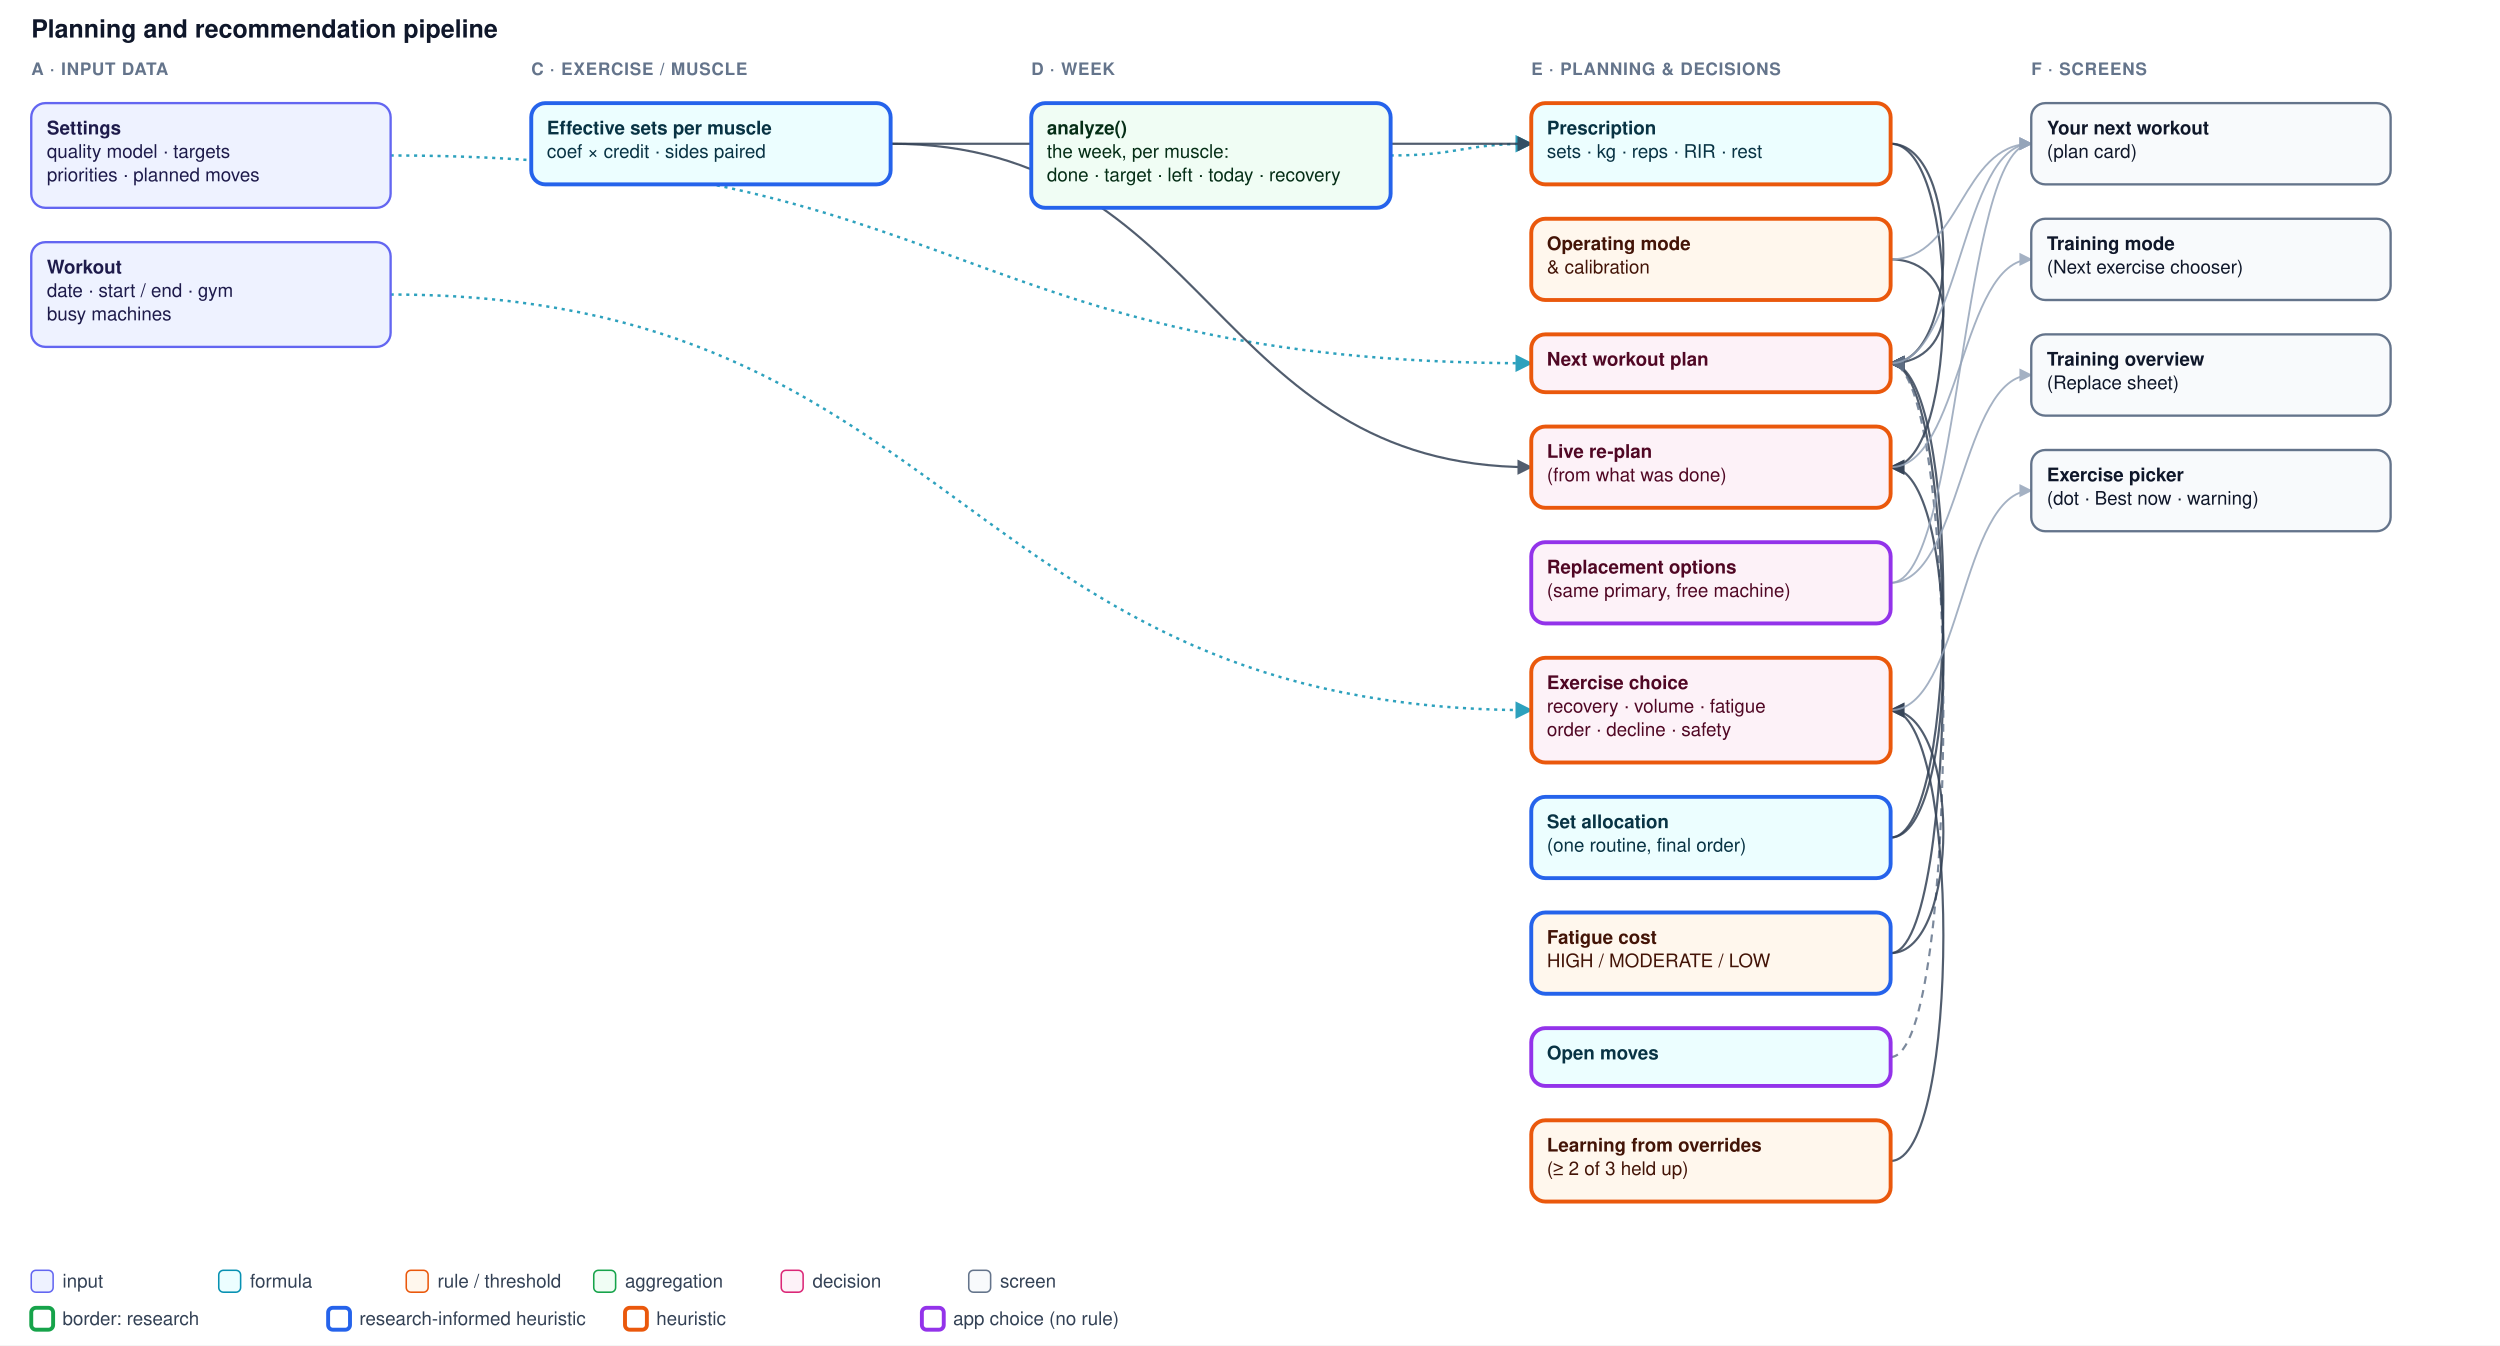
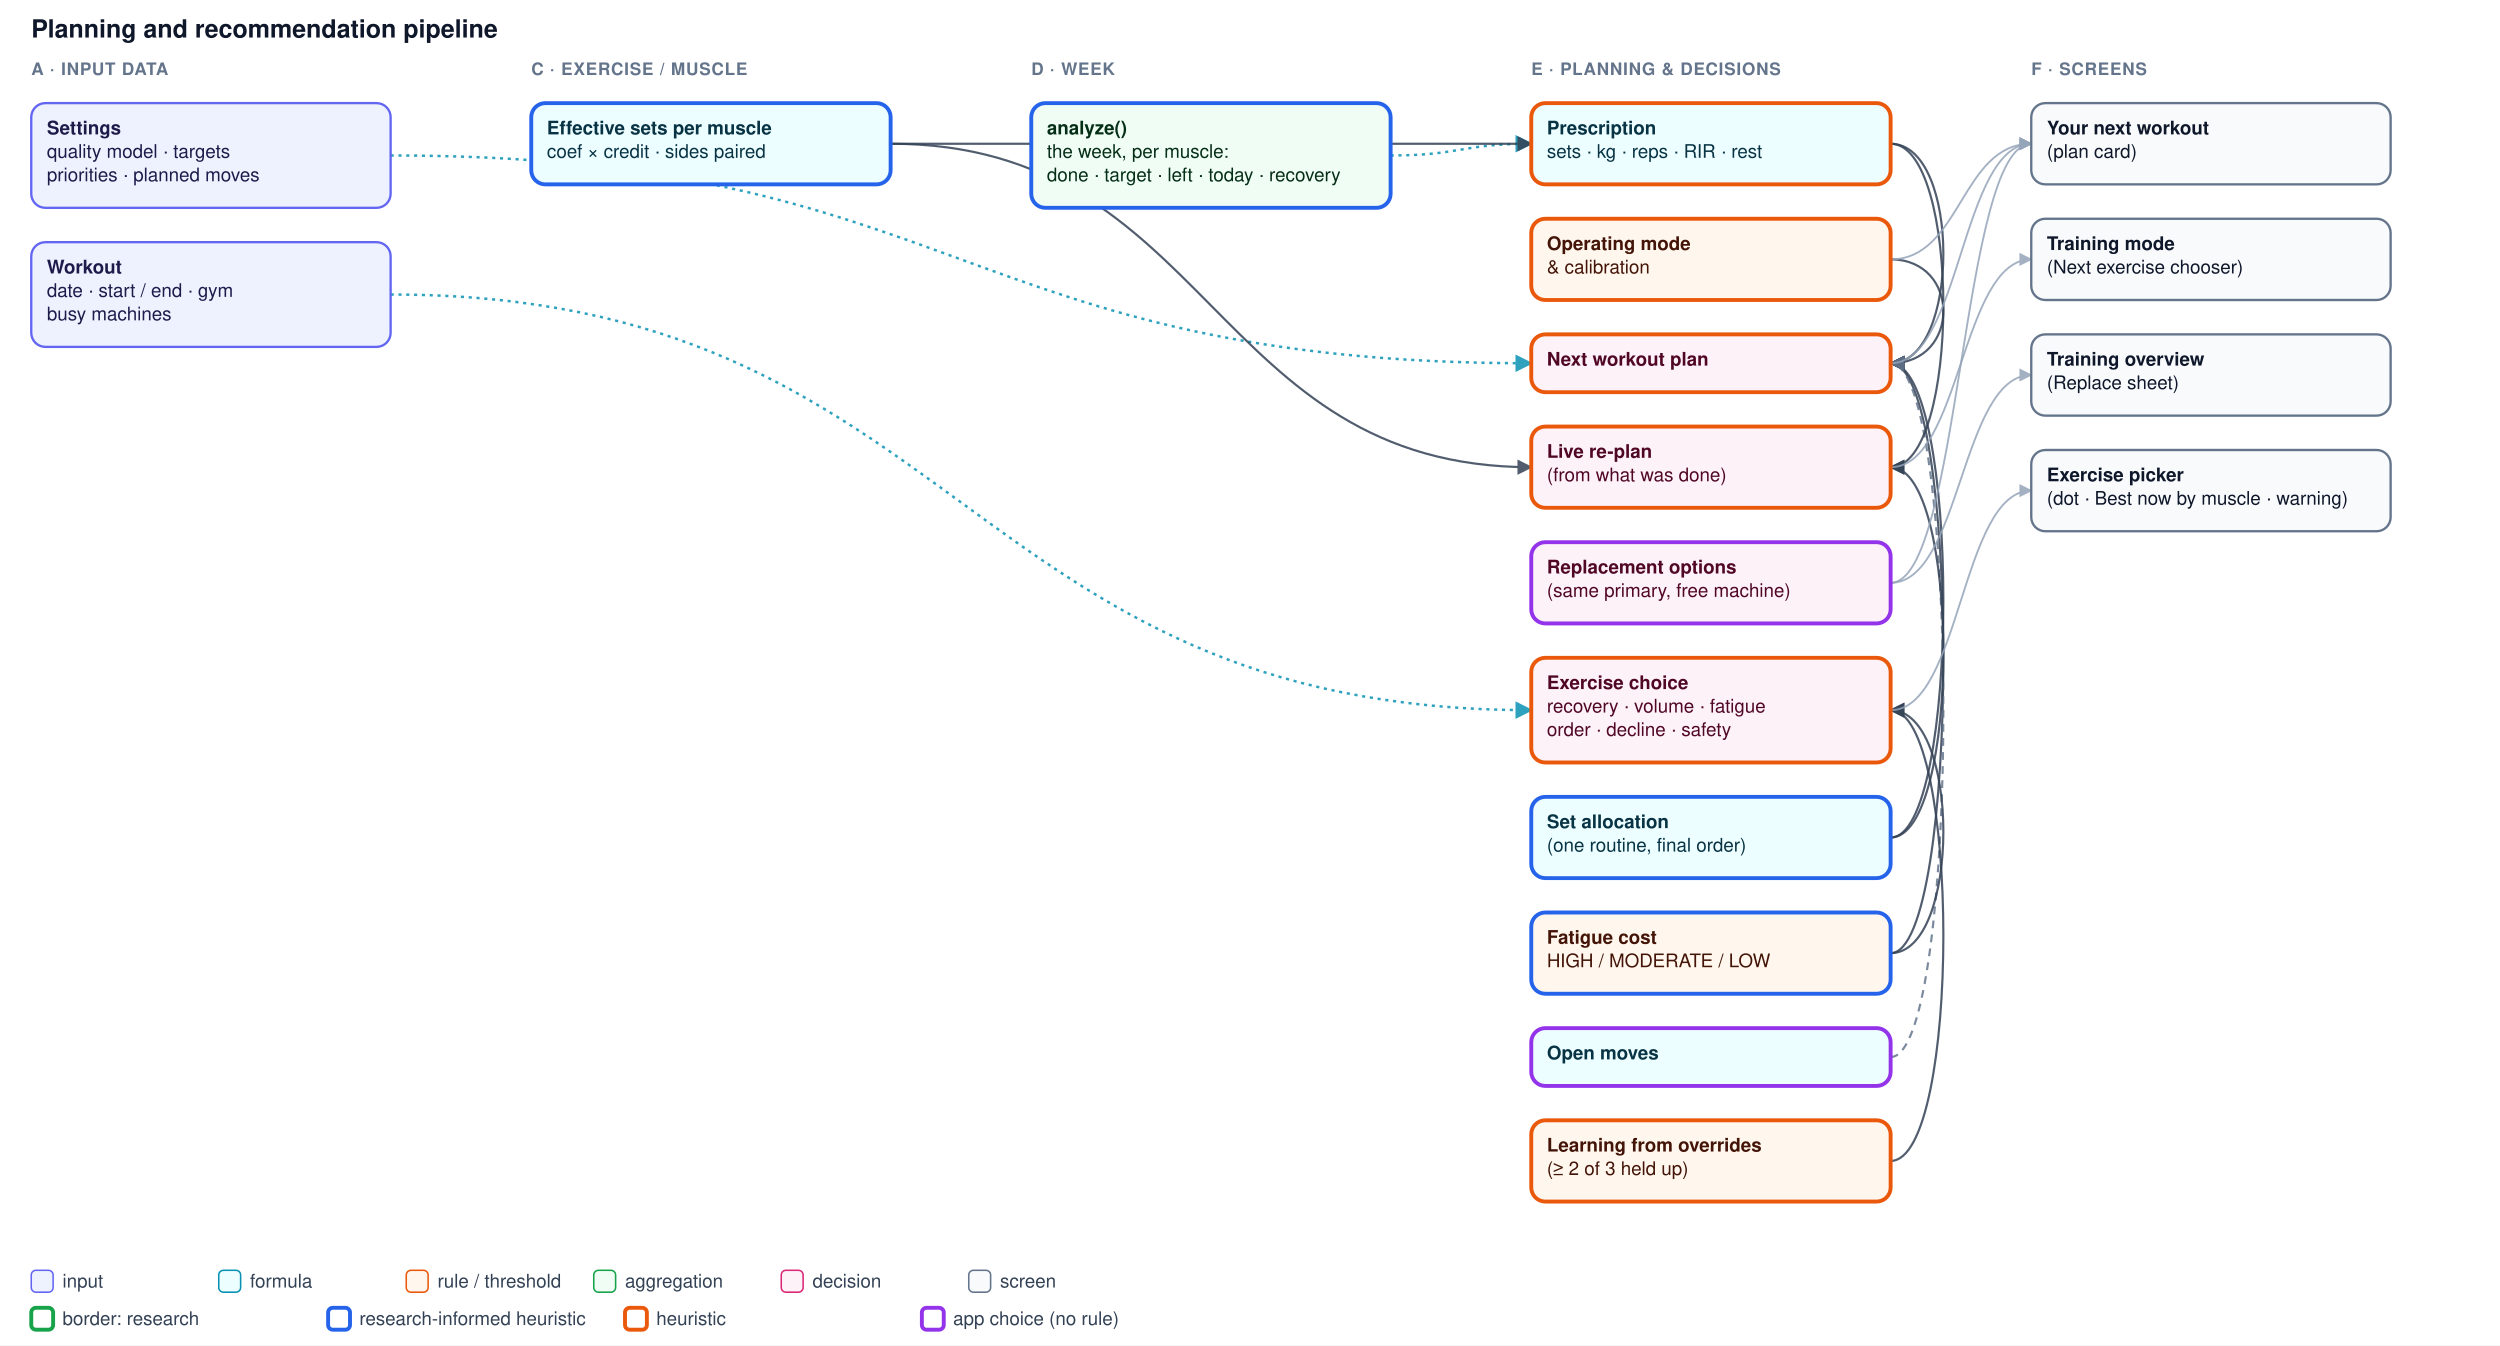
<svg xmlns="http://www.w3.org/2000/svg" viewBox="0 0 1600 861" width="1600" height="861" font-family="Segoe UI, Helvetica, Arial, sans-serif" font-size="12">
  <rect width="100%" height="100%" fill="#ffffff" />
  <defs>
    <marker id="m-call" viewBox="0 0 10 10" refX="9" refY="5" markerWidth="7" markerHeight="7" orient="auto-start-reverse">
      <path d="M0,0 L10,5 L0,10 z" fill="#334155" />
    </marker>
    <marker id="m-cond" viewBox="0 0 10 10" refX="9" refY="5" markerWidth="7" markerHeight="7" orient="auto-start-reverse">
      <path d="M0,0 L10,5 L0,10 z" fill="#64748b" />
    </marker>
    <marker id="m-data" viewBox="0 0 10 10" refX="9" refY="5" markerWidth="7" markerHeight="7" orient="auto-start-reverse">
      <path d="M0,0 L10,5 L0,10 z" fill="#0891b2" />
    </marker>
    <marker id="m-agg" viewBox="0 0 10 10" refX="9" refY="5" markerWidth="7" markerHeight="7" orient="auto-start-reverse">
      <path d="M0,0 L10,5 L0,10 z" fill="#16a34a" />
    </marker>
    <marker id="m-ui" viewBox="0 0 10 10" refX="9" refY="5" markerWidth="7" markerHeight="7" orient="auto-start-reverse">
      <path d="M0,0 L10,5 L0,10 z" fill="#94a3b8" />
    </marker>
  </defs>
  <text x="20" y="24" font-size="16" font-weight="700" fill="#0f172a">Planning and recommendation pipeline</text>
  <text x="20" y="48" font-size="11" font-weight="700" fill="#64748b" letter-spacing="0.5">A · INPUT DATA</text>
  <text x="340" y="48" font-size="11" font-weight="700" fill="#64748b" letter-spacing="0.5">C · EXERCISE / MUSCLE</text>
  <text x="660" y="48" font-size="11" font-weight="700" fill="#64748b" letter-spacing="0.5">D · WEEK</text>
  <text x="980" y="48" font-size="11" font-weight="700" fill="#64748b" letter-spacing="0.5">E · PLANNING &amp; DECISIONS</text>
  <text x="1300" y="48" font-size="11" font-weight="700" fill="#64748b" letter-spacing="0.5">F · SCREENS</text>
  <path d="M890,99.5 C935,99.5 935,92 980,92" fill="none" stroke="#0891b2" stroke-width="1.6" stroke-dasharray="2 3" marker-end="url(#m-data)" opacity="0.85" />
  <path d="M570,92 C775,92 775,92 980,92" fill="none" stroke="#334155" stroke-width="1.4" marker-end="url(#m-call)" opacity="0.85" />
  <path d="M1210,166 C1255,166 1255,232.5 1210,232.5" fill="none" stroke="#334155" stroke-width="1.4" marker-end="url(#m-call)" opacity="0.85" />
  <path d="M1210,92 C1255,92 1255,232.5 1210,232.5" fill="none" stroke="#334155" stroke-width="1.4" marker-end="url(#m-call)" opacity="0.85" />
  <path d="M1210,536 C1255,536 1255,232.5 1210,232.5" fill="none" stroke="#334155" stroke-width="1.4" marker-end="url(#m-call)" opacity="0.85" />
  <path d="M1210,610 C1255,610 1255,232.5 1210,232.5" fill="none" stroke="#334155" stroke-width="1.4" marker-end="url(#m-call)" opacity="0.85" />
  <path d="M1210,676.5 C1255,676.5 1255,232.5 1210,232.5" fill="none" stroke="#64748b" stroke-width="1.4" stroke-dasharray="5 4" marker-end="url(#m-cond)" opacity="0.85" />
  <path d="M250,99.5 C615,99.5 615,232.5 980,232.5" fill="none" stroke="#0891b2" stroke-width="1.6" stroke-dasharray="2 3" marker-end="url(#m-data)" opacity="0.85" />
  <path d="M1210,92 C1255,92 1255,299 1210,299" fill="none" stroke="#334155" stroke-width="1.4" marker-end="url(#m-call)" opacity="0.85" />
  <path d="M1210,536 C1255,536 1255,299 1210,299" fill="none" stroke="#334155" stroke-width="1.4" marker-end="url(#m-call)" opacity="0.85" />
  <path d="M570,92 C775,92 775,299 980,299" fill="none" stroke="#334155" stroke-width="1.4" marker-end="url(#m-call)" opacity="0.85" />
  <path d="M1210,232.5 C1255,232.5 1255,92 1300,92" fill="none" stroke="#94a3b8" stroke-width="1.2" marker-end="url(#m-ui)" opacity="0.85" />
  <path d="M1210,166 C1255,166 1255,92 1300,92" fill="none" stroke="#94a3b8" stroke-width="1.2" marker-end="url(#m-ui)" opacity="0.85" />
  <path d="M1210,299 C1255,299 1255,166 1300,166" fill="none" stroke="#94a3b8" stroke-width="1.2" marker-end="url(#m-ui)" opacity="0.85" />
  <path d="M1210,373 C1255,373 1255,92 1300,92" fill="none" stroke="#94a3b8" stroke-width="1.2" marker-end="url(#m-ui)" opacity="0.85" />
  <path d="M1210,373 C1255,373 1255,240 1300,240" fill="none" stroke="#94a3b8" stroke-width="1.2" marker-end="url(#m-ui)" opacity="0.85" />
  <path d="M1210,610 C1255,610 1255,454.5 1210,454.5" fill="none" stroke="#334155" stroke-width="1.4" marker-end="url(#m-call)" opacity="0.85" />
  <path d="M1210,743 C1255,743 1255,454.5 1210,454.5" fill="none" stroke="#334155" stroke-width="1.4" marker-end="url(#m-call)" opacity="0.85" />
  <path d="M250,188.5 C615,188.5 615,454.5 980,454.5" fill="none" stroke="#0891b2" stroke-width="1.6" stroke-dasharray="2 3" marker-end="url(#m-data)" opacity="0.85" />
  <path d="M1210,454.5 C1255,454.5 1255,314 1300,314" fill="none" stroke="#94a3b8" stroke-width="1.2" marker-end="url(#m-ui)" opacity="0.85" />
  <g>
    <rect x="660" y="66" width="230" height="67" rx="9" fill="#f0fdf4" stroke="#2563eb" stroke-width="2.5" />
    <text x="670" y="86" fill="#052e16" font-weight="700">analyze()</text>
    <text x="670" y="101" fill="#052e16">the week, per muscle:</text>
    <text x="670" y="116" fill="#052e16">done · target · left · today · recovery</text>
  </g>
  <g>
    <rect x="980" y="66" width="230" height="52" rx="9" fill="#ecfeff" stroke="#ea580c" stroke-width="2.5" />
    <text x="990" y="86" fill="#083344" font-weight="700">Prescription</text>
    <text x="990" y="101" fill="#083344">sets · kg · reps · RIR · rest</text>
  </g>
  <g>
    <rect x="340" y="66" width="230" height="52" rx="9" fill="#ecfeff" stroke="#2563eb" stroke-width="2.5" />
    <text x="350" y="86" fill="#083344" font-weight="700">Effective sets per muscle</text>
    <text x="350" y="101" fill="#083344">coef × credit · sides paired</text>
  </g>
  <g>
    <rect x="980" y="140" width="230" height="52" rx="9" fill="#fff7ed" stroke="#ea580c" stroke-width="2.5" />
    <text x="990" y="160" fill="#431407" font-weight="700">Operating mode</text>
    <text x="990" y="175" fill="#431407">&amp; calibration</text>
  </g>
  <g>
    <rect x="980" y="214" width="230" height="37" rx="9" fill="#fdf2f8" stroke="#ea580c" stroke-width="2.5" />
    <text x="990" y="234" fill="#500724" font-weight="700">Next workout plan</text>
  </g>
  <g>
    <rect x="980" y="510" width="230" height="52" rx="9" fill="#ecfeff" stroke="#2563eb" stroke-width="2.5" />
    <text x="990" y="530" fill="#083344" font-weight="700">Set allocation</text>
    <text x="990" y="545" fill="#083344">(one routine, final order)</text>
  </g>
  <g>
    <rect x="980" y="584" width="230" height="52" rx="9" fill="#fff7ed" stroke="#2563eb" stroke-width="2.5" />
    <text x="990" y="604" fill="#431407" font-weight="700">Fatigue cost</text>
    <text x="990" y="619" fill="#431407">HIGH / MODERATE / LOW</text>
  </g>
  <g>
    <rect x="980" y="658" width="230" height="37" rx="9" fill="#ecfeff" stroke="#9333ea" stroke-width="2.5" />
    <text x="990" y="678" fill="#083344" font-weight="700">Open moves</text>
  </g>
  <g>
    <rect x="20" y="66" width="230" height="67" rx="9" fill="#eef2ff" stroke="#6366f1" stroke-width="1.5" />
    <text x="30" y="86" fill="#1e1b4b" font-weight="700">Settings</text>
    <text x="30" y="101" fill="#1e1b4b">quality model · targets</text>
    <text x="30" y="116" fill="#1e1b4b">priorities · planned moves</text>
  </g>
  <g>
    <rect x="980" y="273" width="230" height="52" rx="9" fill="#fdf2f8" stroke="#ea580c" stroke-width="2.5" />
    <text x="990" y="293" fill="#500724" font-weight="700">Live re-plan</text>
    <text x="990" y="308" fill="#500724">(from what was done)</text>
  </g>
  <g>
    <rect x="1300" y="66" width="230" height="52" rx="9" fill="#f8fafc" stroke="#64748b" stroke-width="1.5" />
    <text x="1310" y="86" fill="#0f172a" font-weight="700">Your next workout</text>
    <text x="1310" y="101" fill="#0f172a">(plan card)</text>
  </g>
  <g>
    <rect x="1300" y="140" width="230" height="52" rx="9" fill="#f8fafc" stroke="#64748b" stroke-width="1.5" />
    <text x="1310" y="160" fill="#0f172a" font-weight="700">Training mode</text>
    <text x="1310" y="175" fill="#0f172a">(Next exercise chooser)</text>
  </g>
  <g>
    <rect x="980" y="347" width="230" height="52" rx="9" fill="#fdf2f8" stroke="#9333ea" stroke-width="2.5" />
    <text x="990" y="367" fill="#500724" font-weight="700">Replacement options</text>
    <text x="990" y="382" fill="#500724">(same primary, free machine)</text>
  </g>
  <g>
    <rect x="1300" y="214" width="230" height="52" rx="9" fill="#f8fafc" stroke="#64748b" stroke-width="1.5" />
    <text x="1310" y="234" fill="#0f172a" font-weight="700">Training overview</text>
    <text x="1310" y="249" fill="#0f172a">(Replace sheet)</text>
  </g>
  <g>
    <rect x="980" y="421" width="230" height="67" rx="9" fill="#fdf2f8" stroke="#ea580c" stroke-width="2.5" />
    <text x="990" y="441" fill="#500724" font-weight="700">Exercise choice</text>
    <text x="990" y="456" fill="#500724">recovery · volume · fatigue</text>
    <text x="990" y="471" fill="#500724">order · decline · safety</text>
  </g>
  <g>
    <rect x="980" y="717" width="230" height="52" rx="9" fill="#fff7ed" stroke="#ea580c" stroke-width="2.5" />
    <text x="990" y="737" fill="#431407" font-weight="700">Learning from overrides</text>
    <text x="990" y="752" fill="#431407">(≥ 2 of 3 held up)</text>
  </g>
  <g>
    <rect x="20" y="155" width="230" height="67" rx="9" fill="#eef2ff" stroke="#6366f1" stroke-width="1.5" />
    <text x="30" y="175" fill="#1e1b4b" font-weight="700">Workout</text>
    <text x="30" y="190" fill="#1e1b4b">date · start / end · gym</text>
    <text x="30" y="205" fill="#1e1b4b">busy machines</text>
  </g>
  <g>
    <rect x="1300" y="288" width="230" height="52" rx="9" fill="#f8fafc" stroke="#64748b" stroke-width="1.5" />
    <text x="1310" y="308" fill="#0f172a" font-weight="700">Exercise picker</text>
-     <text x="1310" y="323" fill="#0f172a">(dot · Best now · warning)</text>
+     <text x="1310" y="323" fill="#0f172a">(dot · Best now by muscle · warning)</text>
  </g>
  <rect x="20" y="813" width="14" height="14" rx="3" fill="#eef2ff" stroke="#6366f1" />
  <text x="40" y="824" fill="#334155">input</text>
  <rect x="140" y="813" width="14" height="14" rx="3" fill="#ecfeff" stroke="#0891b2" />
  <text x="160" y="824" fill="#334155">formula</text>
  <rect x="260" y="813" width="14" height="14" rx="3" fill="#fff7ed" stroke="#ea580c" />
  <text x="280" y="824" fill="#334155">rule / threshold</text>
  <rect x="380" y="813" width="14" height="14" rx="3" fill="#f0fdf4" stroke="#16a34a" />
  <text x="400" y="824" fill="#334155">aggregation</text>
  <rect x="500" y="813" width="14" height="14" rx="3" fill="#fdf2f8" stroke="#db2777" />
  <text x="520" y="824" fill="#334155">decision</text>
  <rect x="620" y="813" width="14" height="14" rx="3" fill="#f8fafc" stroke="#64748b" />
  <text x="640" y="824" fill="#334155">screen</text>
  <rect x="20" y="837" width="14" height="14" rx="3" fill="#fff" stroke="#16a34a" stroke-width="2.5" />
  <text x="40" y="848" fill="#334155">border: research</text>
  <rect x="210" y="837" width="14" height="14" rx="3" fill="#fff" stroke="#2563eb" stroke-width="2.5" />
  <text x="230" y="848" fill="#334155">research-informed heuristic</text>
  <rect x="400" y="837" width="14" height="14" rx="3" fill="#fff" stroke="#ea580c" stroke-width="2.5" />
  <text x="420" y="848" fill="#334155">heuristic</text>
  <rect x="590" y="837" width="14" height="14" rx="3" fill="#fff" stroke="#9333ea" stroke-width="2.5" />
  <text x="610" y="848" fill="#334155">app choice (no rule)</text>
</svg>
